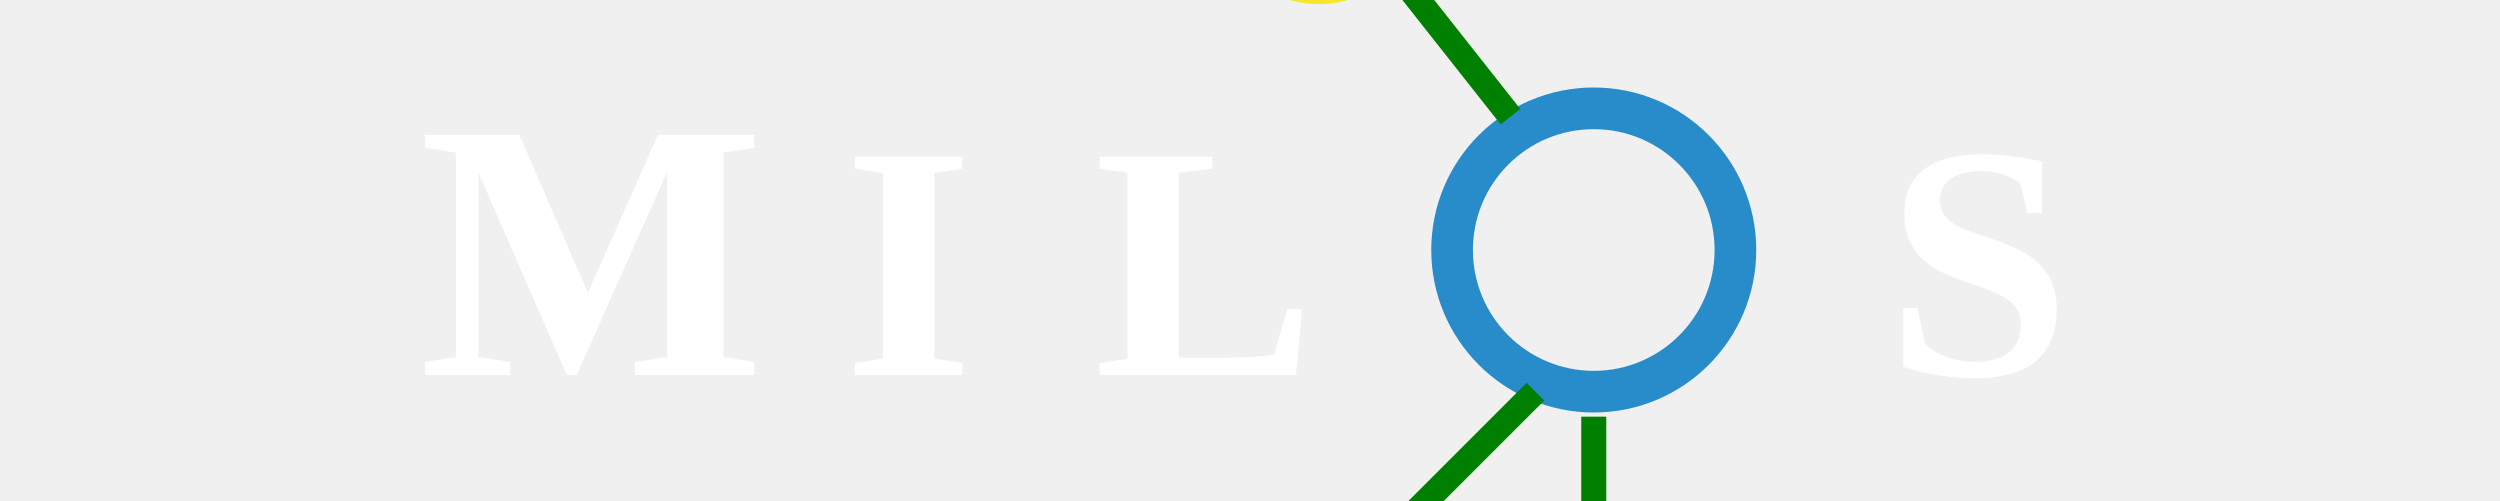
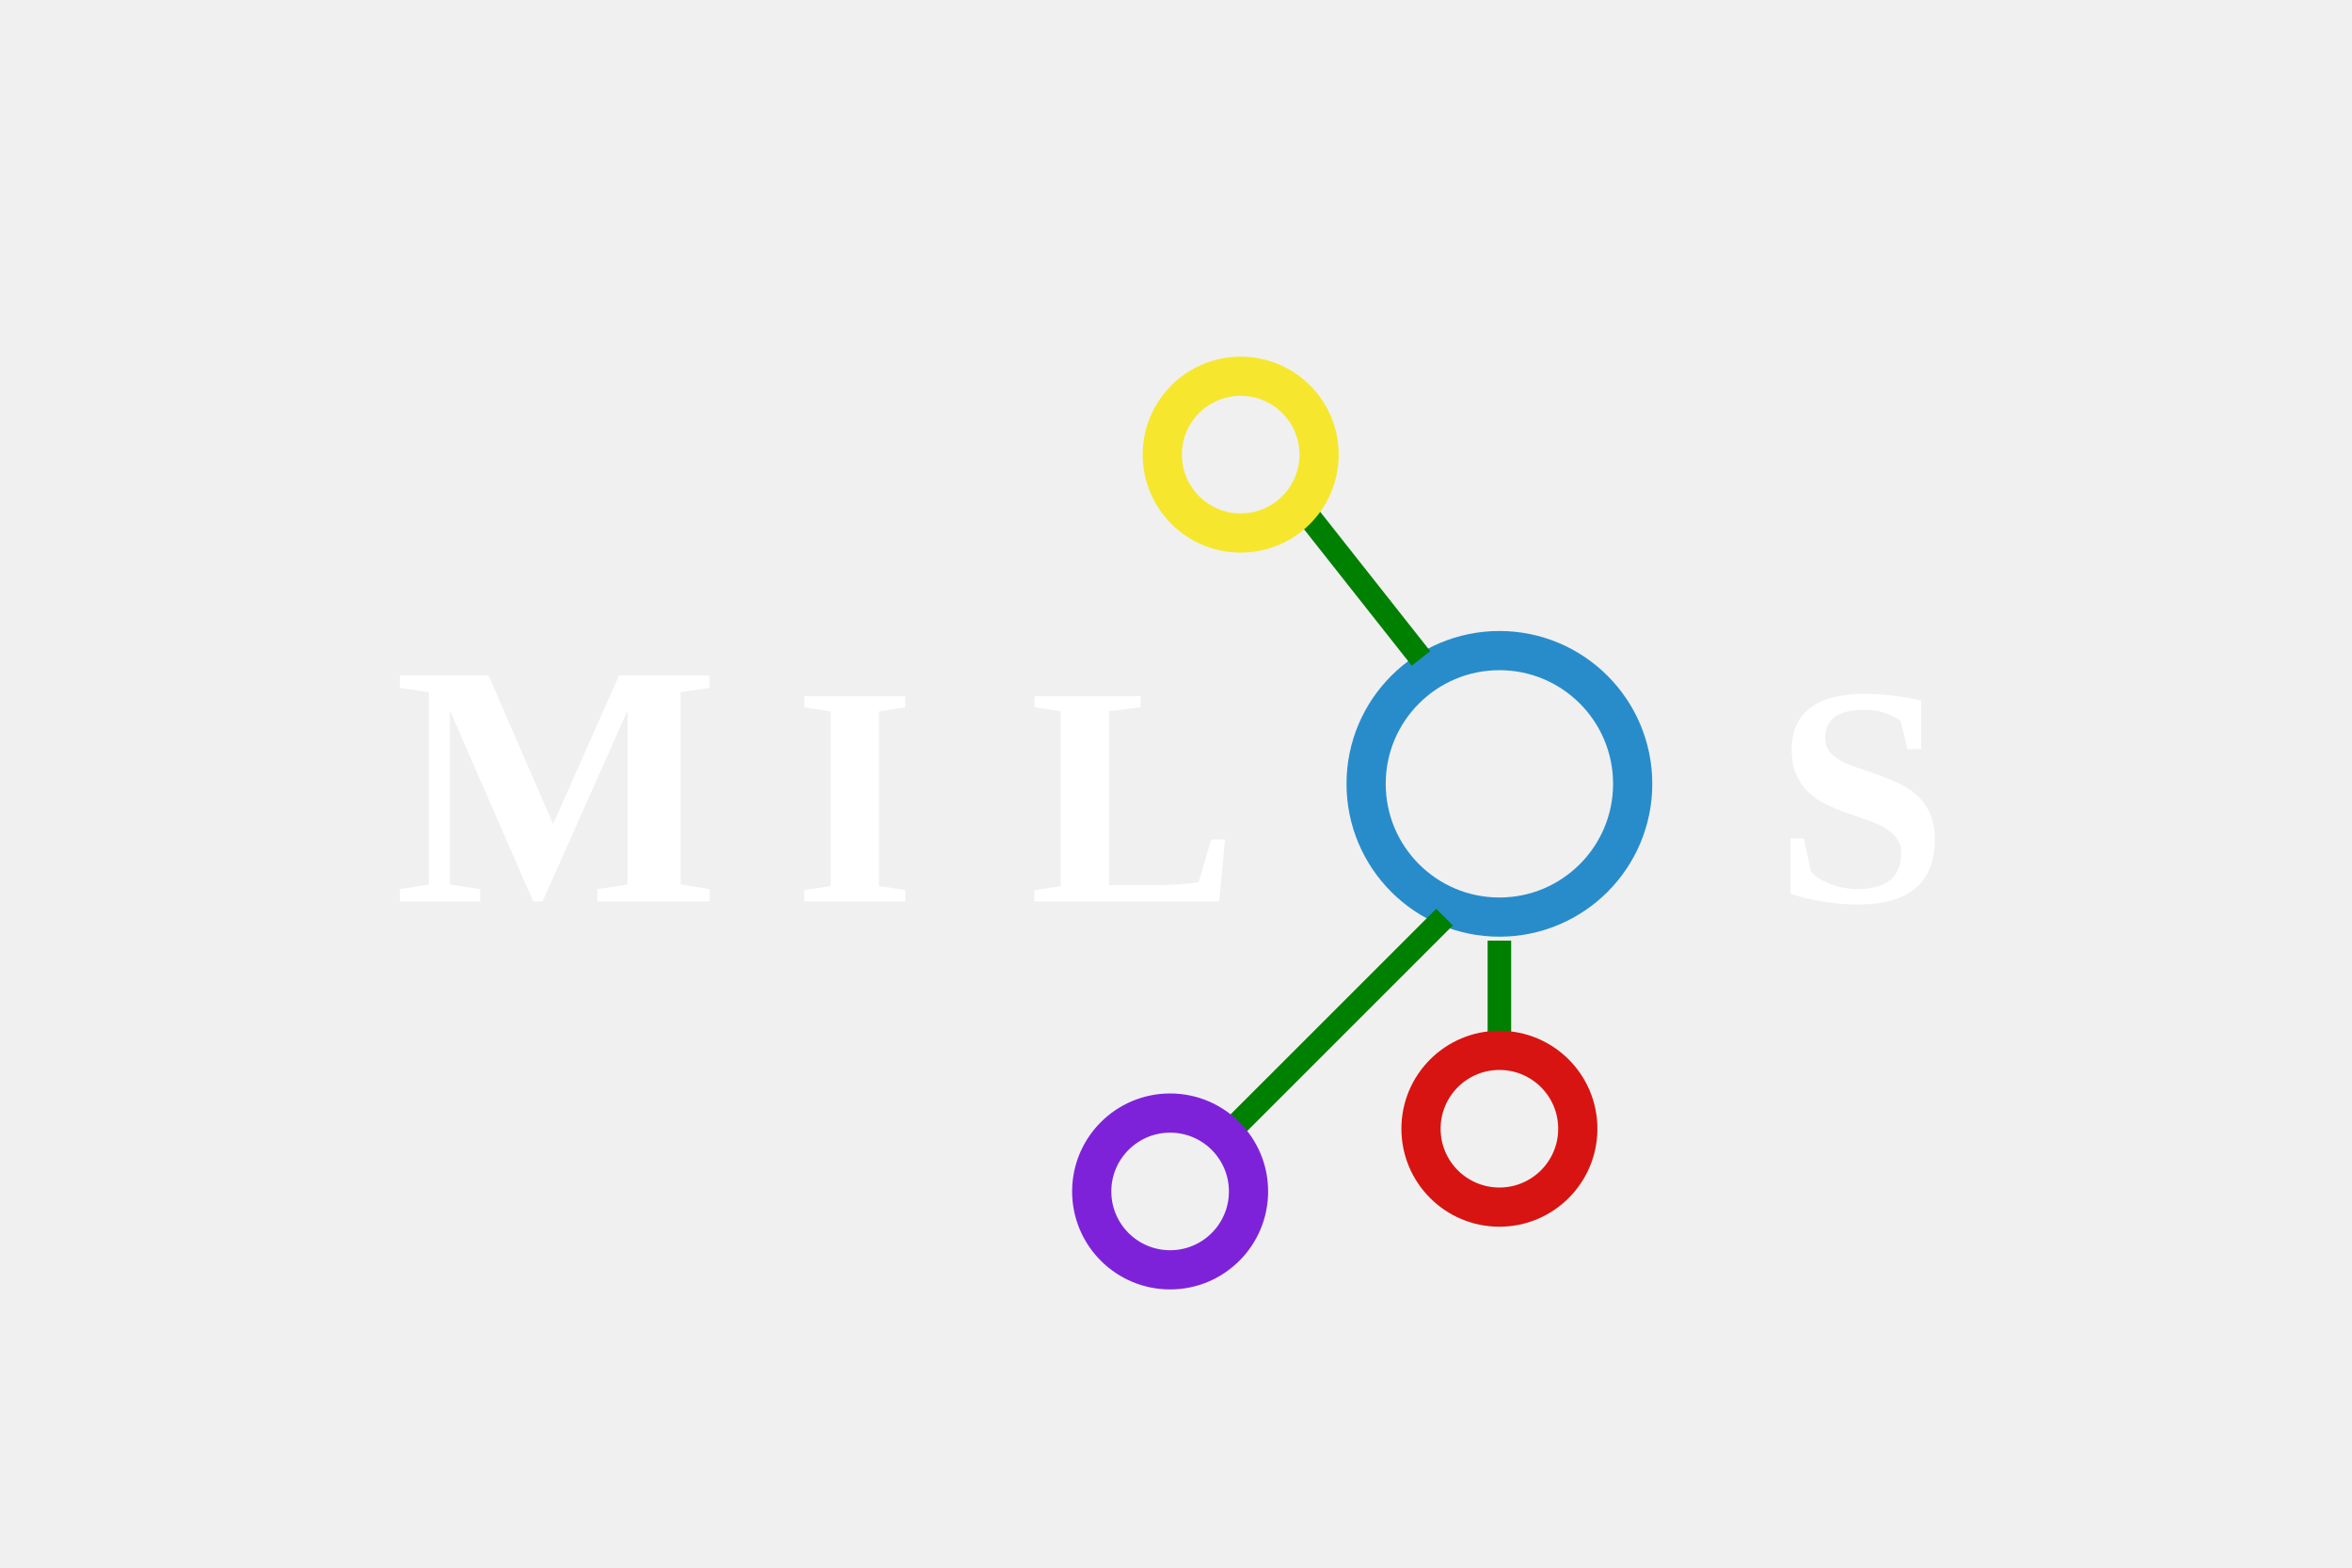
- <svg xmlns="http://www.w3.org/2000/svg" viewBox="0 0 300 60" width="300" height="60" fill="#394240">
+ <svg xmlns="http://www.w3.org/2000/svg" viewBox="0 0 300 60" width="300" height="200" fill="#394240">
  <text x="50.25" y="45" font-size="44" font-weight="bold" fill="white">M</text>
  <text x="101.25" y="45" font-size="40" font-weight="bold" fill="white">I</text>
  <text x="131.25" y="45" font-size="40" font-weight="bold" fill="white">L</text>
  <g transform="translate(191.25 30)">
    <circle r="17" stroke="#288ccb" stroke-width="5" fill="none" />
    <path stroke="green" stroke-width="3" d="m-10-16-15-19" />
    <circle cx="-33" cy="-42" r="10" stroke="#f6e72e" stroke-width="5" fill="none" />
    <path stroke="green" stroke-width="3" d="M0 20v15" />
    <circle cy="44" r="10" stroke="#d71411" stroke-width="5" fill="none" />
    <path stroke="green" stroke-width="3" d="m-7 17-28 28" />
    <circle cx="-42" cy="52" r="10" stroke="#7e22da" stroke-width="5" fill="none" />
  </g>
  <text x="226.25" y="45" font-size="40" font-weight="bold" fill="white">S</text>
</svg>
